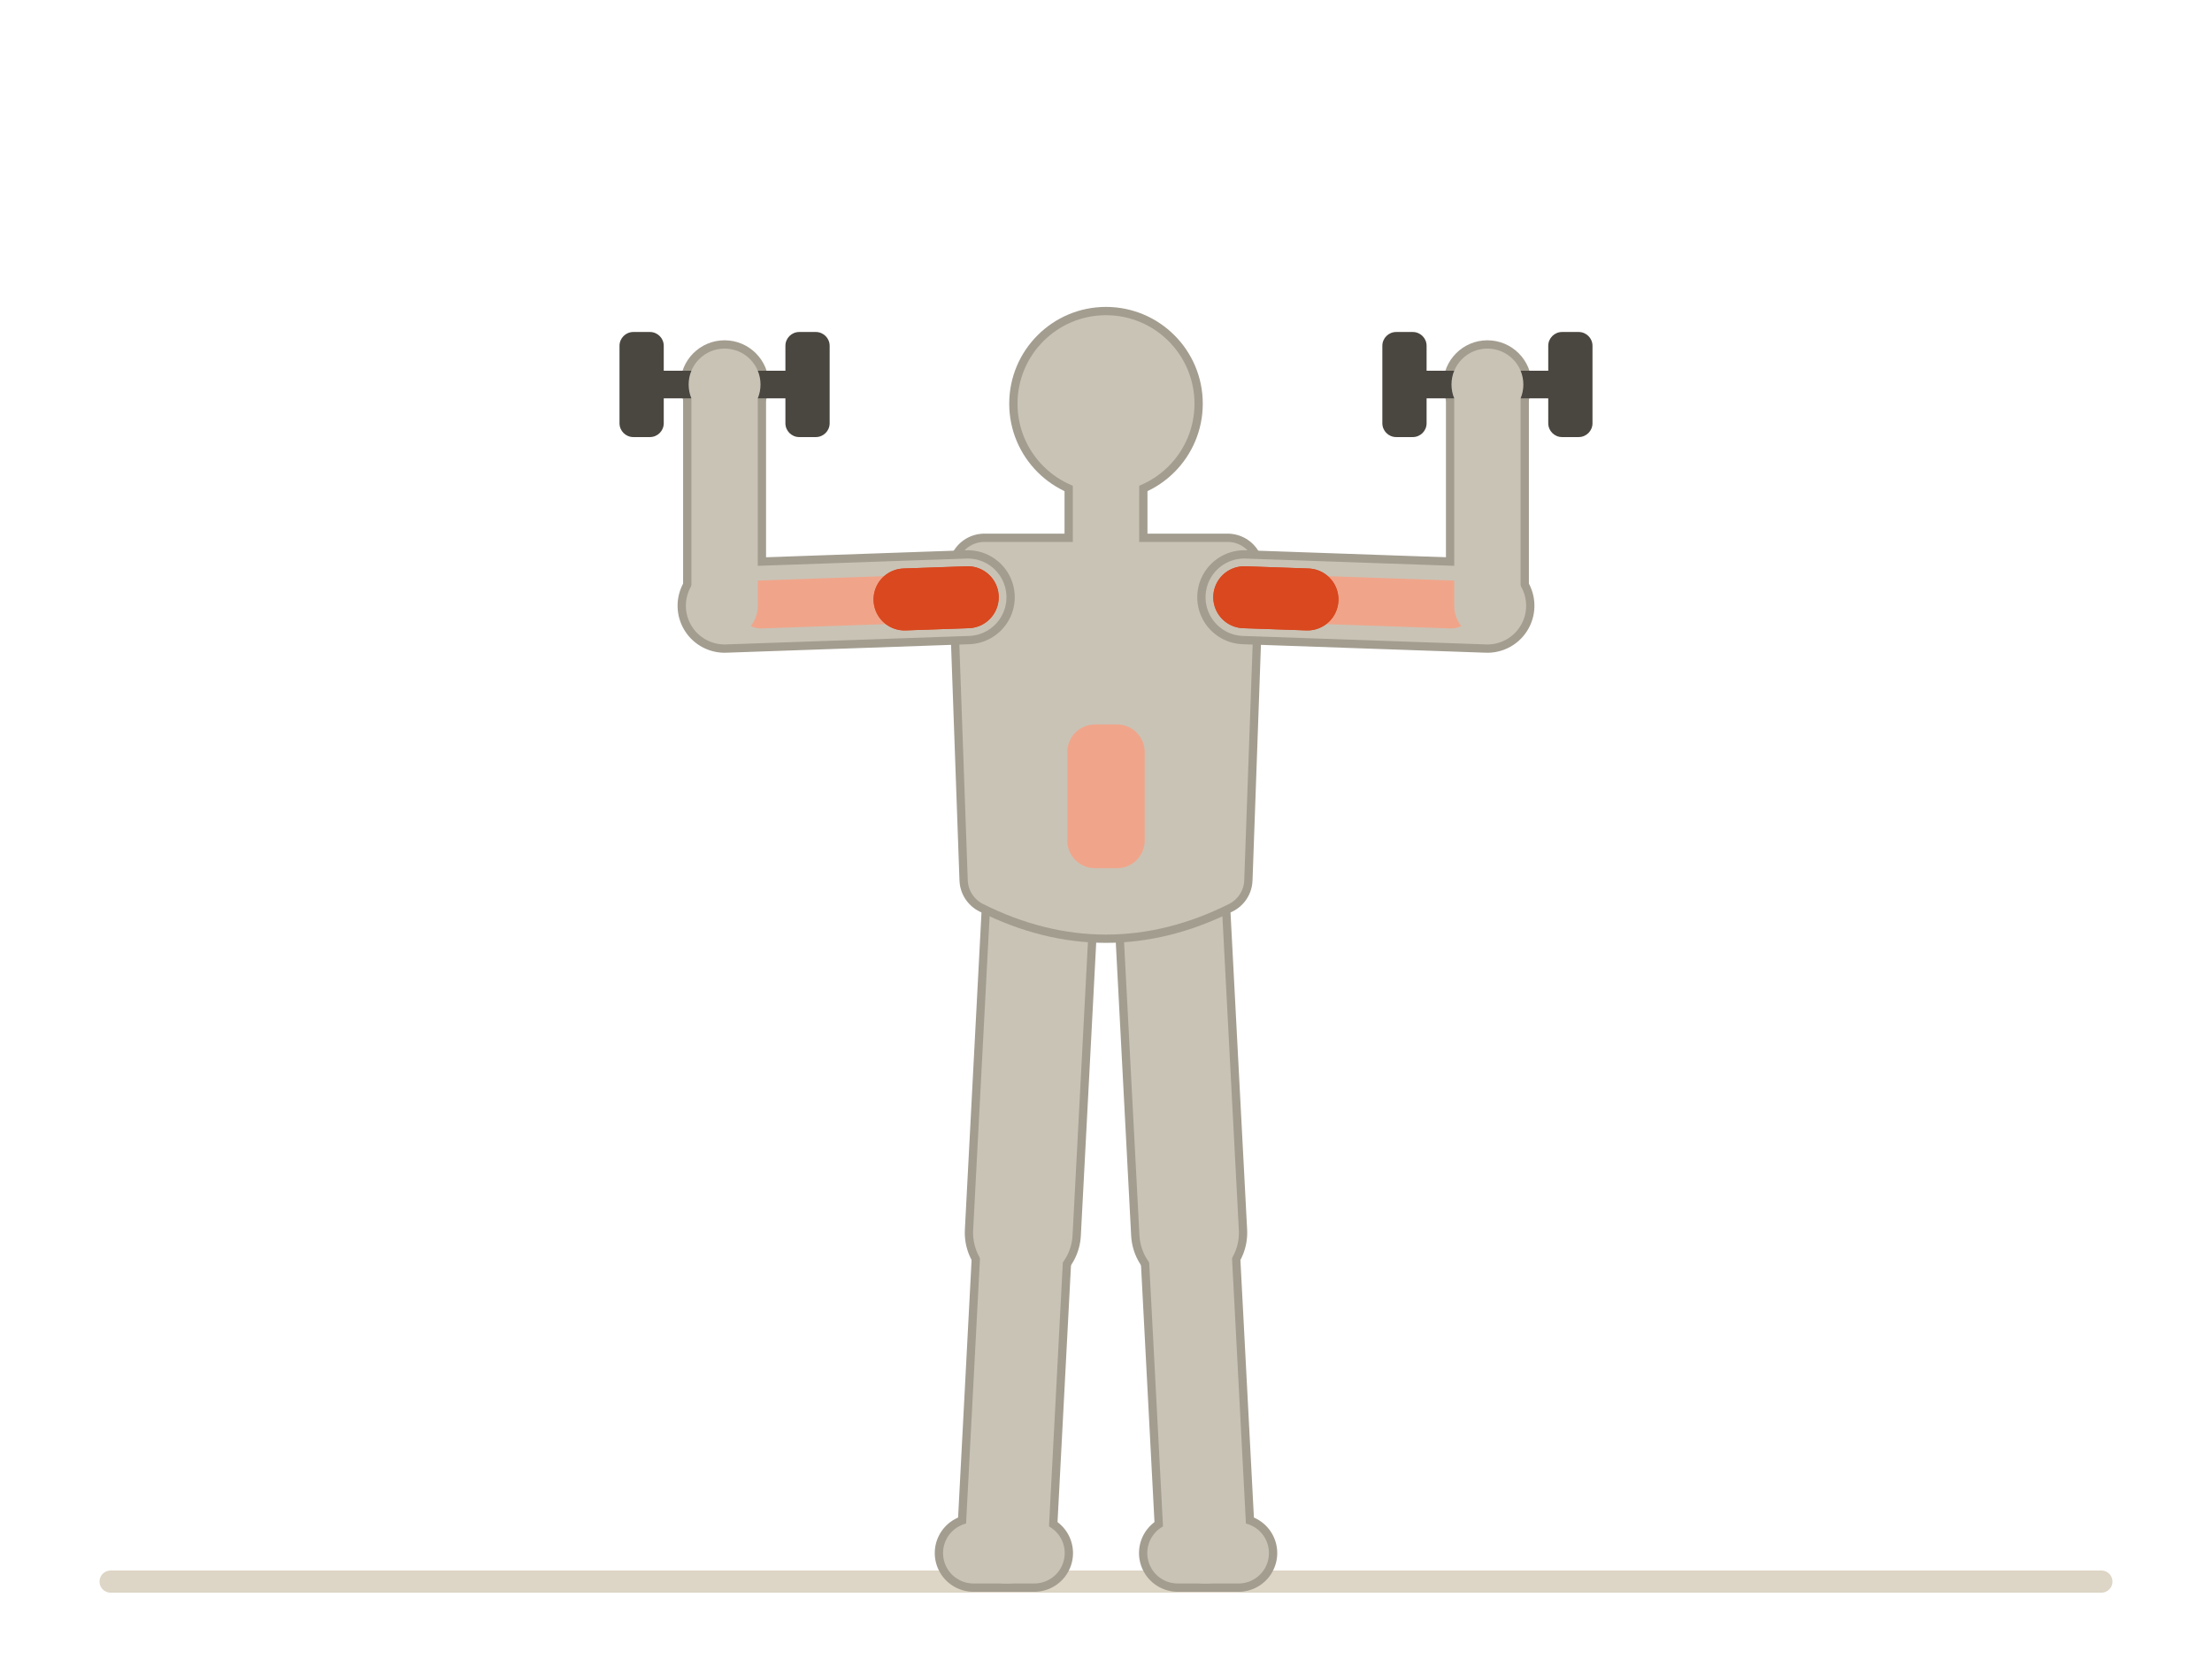
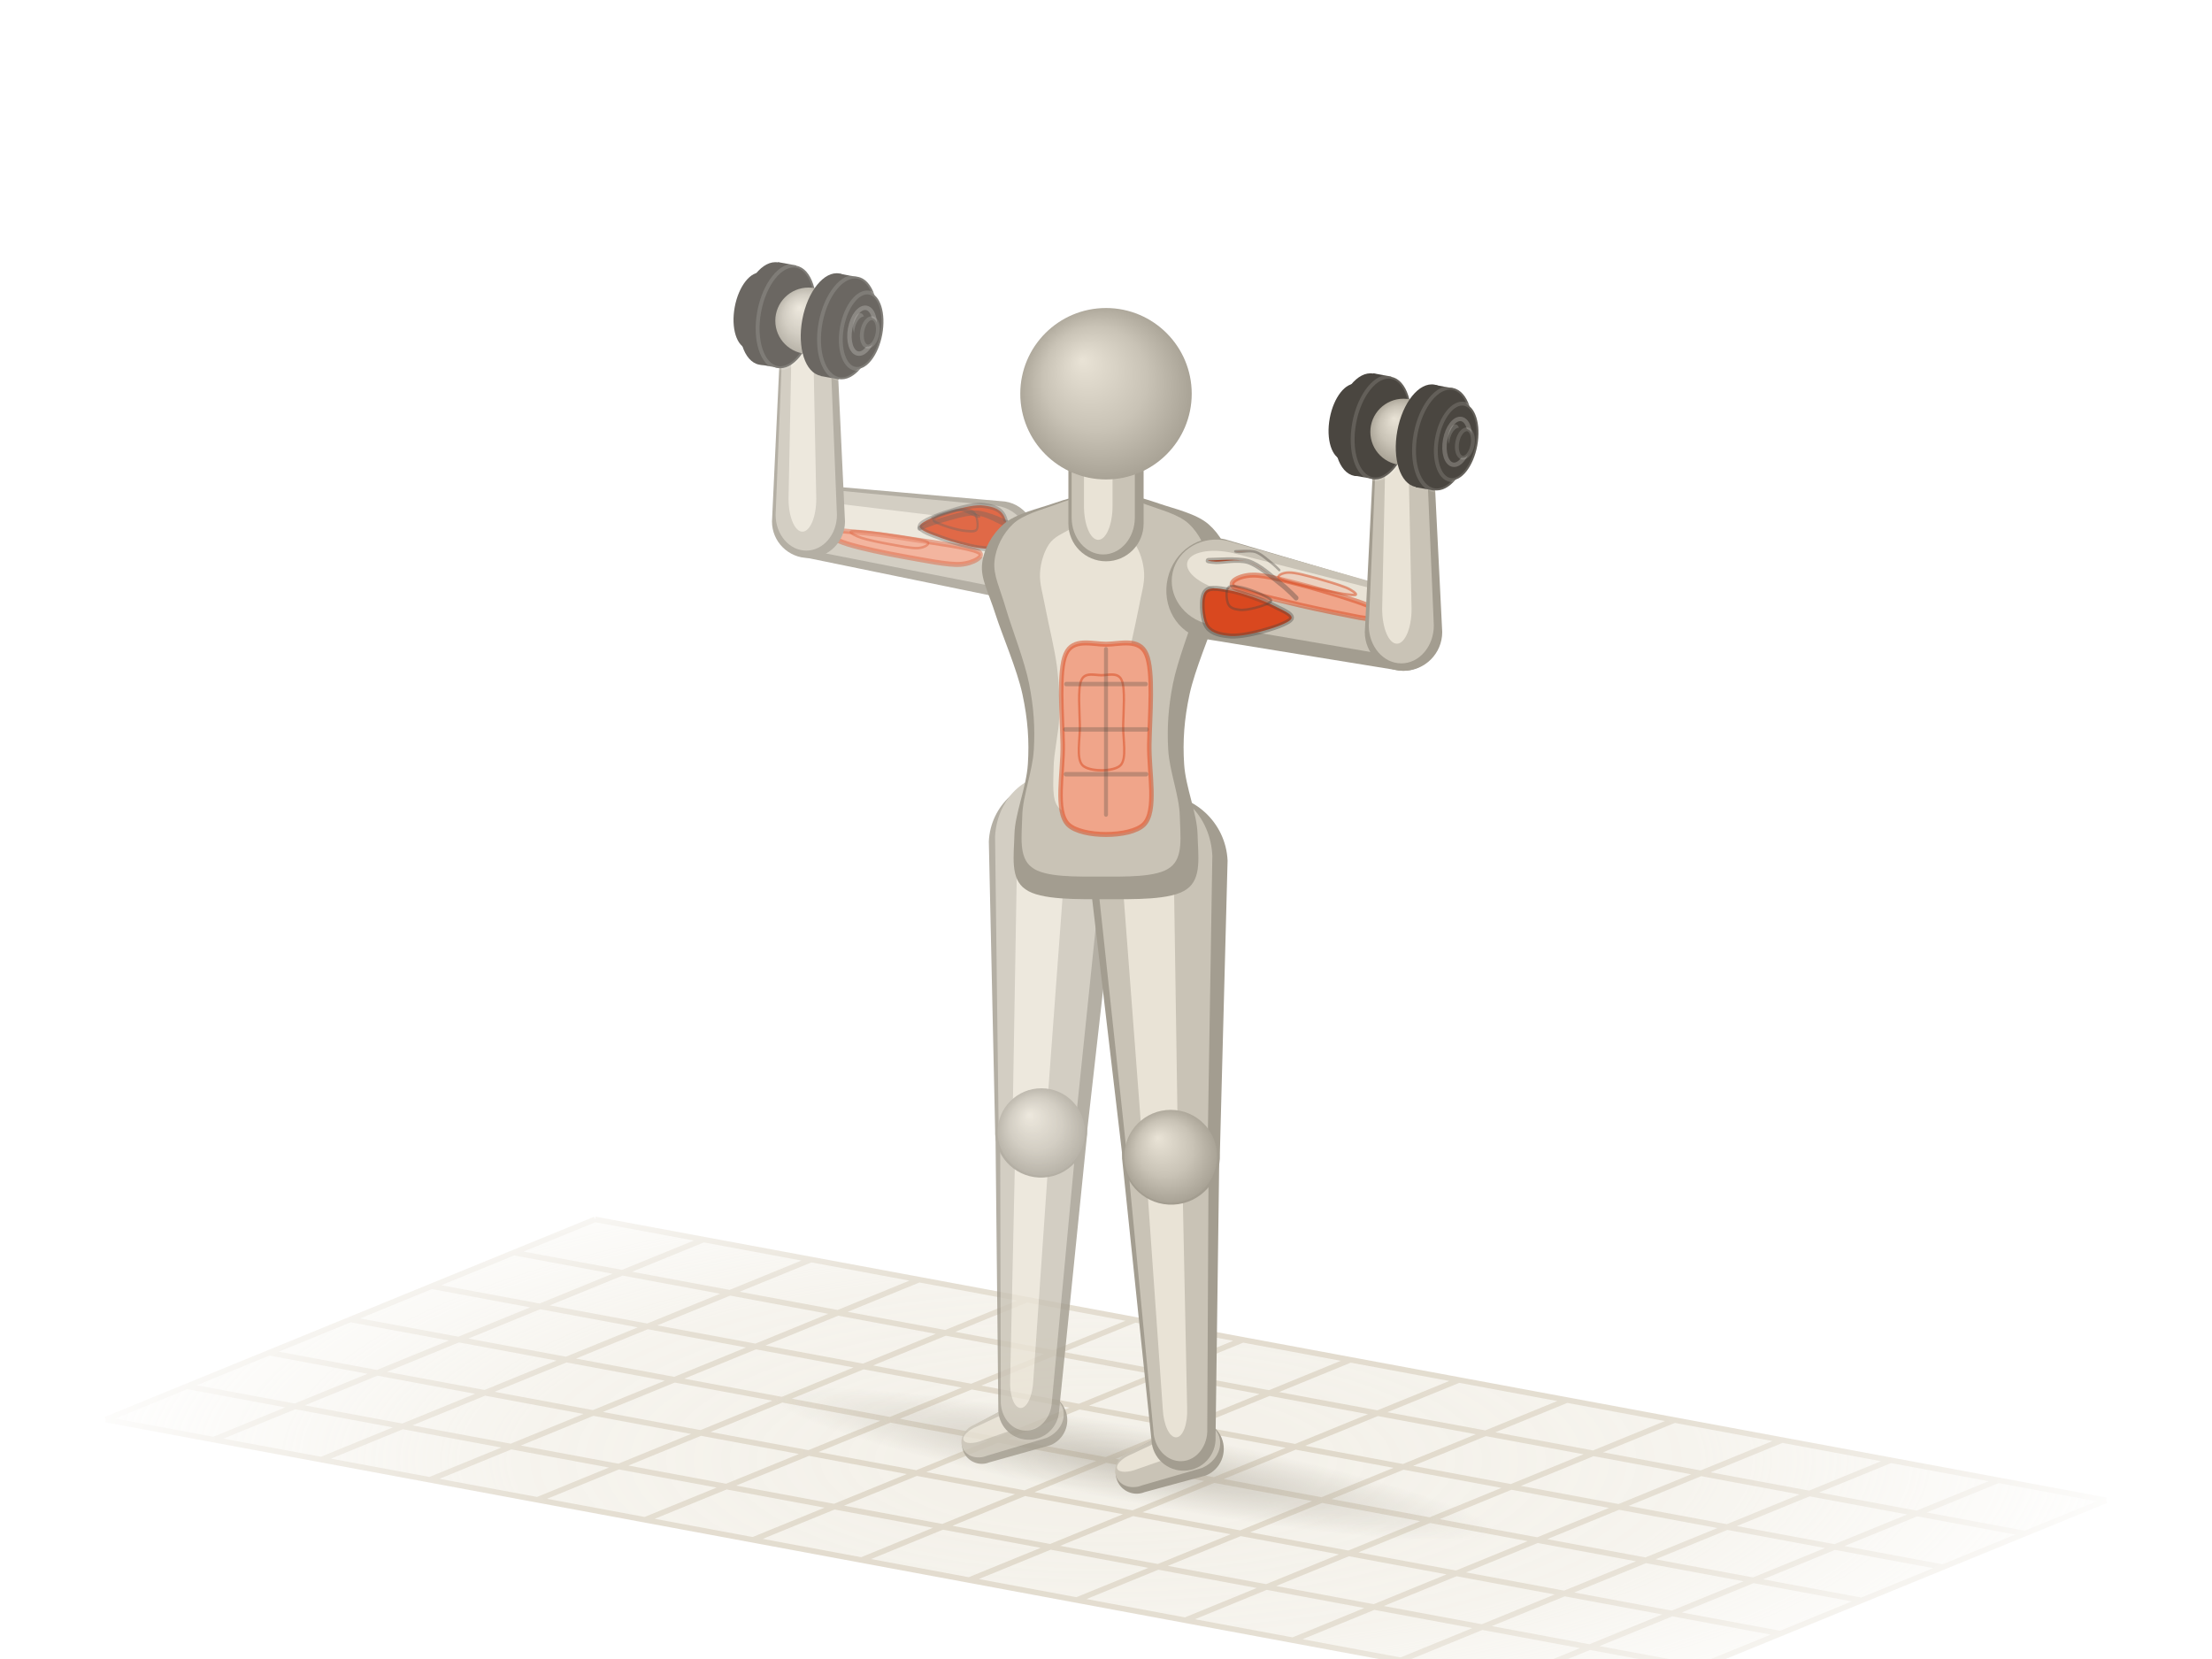
<svg xmlns="http://www.w3.org/2000/svg" viewBox="0 0 400 300">
-   <line x1="20" y1="286" x2="380" y2="286" stroke="#ddd5c5" stroke-width="4" stroke-linecap="round" />
-   <g transform="translate(200 165)">
-     <g>
-       <g transform="translate(-12 0)">
-         <g transform="rotate(3)">
-           <line x1="0" y1="0" x2="0" y2="58" stroke="#a39d90" stroke-width="21" stroke-linecap="round" />
-           <g transform="translate(0 58)">
-             <g>
-               <line x1="0" y1="0" x2="0" y2="56" stroke="#a39d90" stroke-width="18" stroke-linecap="round" />
-               <g transform="translate(0 56)">
-                 <g transform="rotate(-3)">
-                   <line x1="5" y1="2" x2="-6" y2="2" stroke="#a39d90" stroke-width="14" stroke-linecap="round" />
-                 </g>
-               </g>
-             </g>
-           </g>
-         </g>
-       </g>
+   <defs>
+     <radialGradient id="ak-sph" cx=".5" cy=".5" r=".55" fx=".36" fy=".3">
+       <stop offset="0" stop-color="#e9e3d6" />
+       <stop offset=".55" stop-color="#c9c3b6" />
+       <stop offset="1" stop-color="#a39d90" />
+     </radialGradient>
+     <path id="aks0" d="M-8.1 0C-8.1 5.4 -8.3 13.2 -6.3 16.2C-4.4 19.3 -0.2 18.5 3.6 18.4C7.4 18.3 12.1 16 16.3 15.7C20.5 15.4 24.4 15.7 29 16.8C33.5 17.9 39.5 20.8 43.4 22.2C47.4 23.6 49.8 25.2 52.5 24.9C55.2 24.6 57.9 22.9 59.7 20.6C61.6 18.2 62.5 13.7 63.4 10.8C64.3 7.9 64.9 5.6 65.2 3.2C65.5 0.9 65.5 -0.9 65.2 -3.2C64.9 -5.6 64.3 -7.9 63.4 -10.8C62.5 -13.7 61.6 -18.2 59.7 -20.6C57.9 -22.9 55.2 -24.6 52.5 -24.9C49.8 -25.2 47.4 -23.6 43.4 -22.2C39.5 -20.8 33.5 -17.9 29 -16.8C24.4 -15.7 20.5 -15.4 16.3 -15.7C12.1 -16 7.4 -18.3 3.6 -18.4C-0.2 -18.5 -4.4 -19.3 -6.3 -16.2C-8.3 -13.2 -8.1 -5.4 -8.1 0Z" />
+     <path id="aks2" d="M0 8.6L41.4 6.6A6.6 6.6 0 0 0 41.4 -6.6L0 -8.6A8.6 8.6 0 0 0 0 8.6Z" />
+     <path id="aks6" d="M0 6.6L36.2 4.9A4.9 4.9 0 0 0 36.2 -4.9L0 -6.6A6.6 6.6 0 0 0 0 6.6Z" />
+     <path id="aks7" d="M0 11.8L52 8.3A8.3 8.3 0 0 0 52 -8.3L0 -11.8A11.8 11.8 0 0 0 0 11.8Z" />
+     <path id="aks8" d="M0 8.3L50.2 5.5A5.5 5.5 0 0 0 50.2 -5.5L0 -8.3A8.3 8.3 0 0 0 0 8.3Z" />
+     <path id="aks9" d="M0 4.9L11.4 3.6A3.6 3.6 0 0 0 11.4 -3.6L0 -4.9A4.9 4.9 0 0 0 0 4.9Z" />
+     <path id="aks10" d="M0 9.2L38 7A7 7 0 0 0 38 -7L0 -9.2A9.2 9.2 0 0 0 0 9.2Z" />
+     <path id="aks14" d="M0 7L36.2 5.2A5.2 5.2 0 0 0 36.2 -5.2L0 -7A7 7 0 0 0 0 7Z" />
+     <path id="aks15" d="M0 12.6L52.9 8.8A8.8 8.8 0 0 0 52.9 -8.8L0 -12.6A12.6 12.6 0 0 0 0 12.6Z" />
+     <path id="aks16" d="M0 8.8L51.1 5.8A5.8 5.8 0 0 0 51.1 -5.8L0 -8.8A8.8 8.8 0 0 0 0 8.8Z" />
+     <path id="aks17" d="M0 5.2L11.4 3.8A3.8 3.8 0 0 0 11.4 -3.8L0 -5.2A5.2 5.2 0 0 0 0 5.2Z" />
+     <path id="aks18" d="M0 6.8L10.9 6.8A6.8 6.8 0 0 0 10.9 -6.8L0 -6.8A6.8 6.8 0 0 0 0 6.8Z" />
+     <g id="akdb19">
+       <ellipse cx="-11.1" cy="-2.1" rx="2.6" ry="1.4" transform="rotate(-79.5 -11.1 -2.1)" fill="#4a4640" />
+       <path d="M-10.6 -4.7L-9.2 -4.4L-10.2 0.8L-11.6 0.5Z" fill="#4a4640" />
+       <ellipse cx="-9.7" cy="-1.8" rx="2.6" ry="1.4" transform="rotate(-79.5 -9.7 -1.8)" fill="#4a4640" stroke="#fffdf8" stroke-opacity=".14" stroke-width=".7" />
+       <ellipse cx="-9.7" cy="-1.8" rx="7" ry="3.7" transform="rotate(-79.5 -9.7 -1.8)" fill="#4a4640" />
+       <path d="M-8.4 -8.7L-5.9 -8.2L-8.5 5.5L-11 5.1Z" fill="#4a4640" />
+       <ellipse cx="-7.2" cy="-1.3" rx="7" ry="3.7" transform="rotate(-79.5 -7.2 -1.3)" fill="#4a4640" stroke="#fffdf8" stroke-opacity=".14" stroke-width=".7" />
+       <ellipse cx="-7.2" cy="-1.3" rx="4.2" ry="2.2" transform="rotate(-79.5 -7.2 -1.3)" fill="none" stroke="#fffdf8" stroke-opacity=".22" stroke-width=".8" />
+       <ellipse cx="-7.8" cy="-2.6" rx="2" ry="1" transform="rotate(-79.5 -7.8 -2.6)" fill="#fffdf8" fill-opacity=".16" />
+       <ellipse cx="-7.2" cy="-1.3" rx="9.4" ry="5.1" transform="rotate(-79.5 -7.2 -1.3)" fill="#4a4640" />
+       <path d="M-5.5 -10.6L-2.2 -10L-5.6 8.5L-8.9 7.9Z" fill="#4a4640" />
+       <ellipse cx="-3.9" cy="-0.7" rx="9.4" ry="5.1" transform="rotate(-79.5 -3.9 -0.7)" fill="#4a4640" stroke="#fffdf8" stroke-opacity=".14" stroke-width=".7" />
+       <path d="M-5.1 1.3L4.3 3A2.2 2.2 0 0 0 5.1 -1.3L-4.3 -3A2.2 2.2 0 0 0 -5.1 1.3Z" fill="#4a4640" />
+       <path d="M-5.2 -0.8L4.2 0.9A0.8 0.8 0 0 0 4.5 -0.6L-4.9 -2.3A0.8 0.8 0 0 0 -5.2 -0.8Z" fill="#fffdf8" fill-opacity=".22" />
+     </g>
+     <g id="akdb20">
+       <ellipse cx="3.9" cy="0.7" rx="9.4" ry="5.1" transform="rotate(-79.5 3.9 0.7)" fill="#4a4640" />
+       <path d="M5.6 -8.5L8.9 -7.9L5.5 10.6L2.2 10Z" fill="#4a4640" />
+       <ellipse cx="7.2" cy="1.3" rx="9.4" ry="5.1" transform="rotate(-79.5 7.2 1.3)" fill="#4a4640" stroke="#fffdf8" stroke-opacity=".14" stroke-width=".7" />
+       <ellipse cx="7.2" cy="1.3" rx="7" ry="3.7" transform="rotate(-79.5 7.2 1.3)" fill="#4a4640" />
+       <path d="M8.5 -5.5L11 -5.1L8.4 8.7L5.9 8.2Z" fill="#4a4640" />
+       <ellipse cx="9.7" cy="1.8" rx="7" ry="3.7" transform="rotate(-79.5 9.7 1.8)" fill="#4a4640" stroke="#fffdf8" stroke-opacity=".14" stroke-width=".7" />
+       <ellipse cx="9.7" cy="1.8" rx="4.2" ry="2.2" transform="rotate(-79.5 9.7 1.8)" fill="none" stroke="#fffdf8" stroke-opacity=".22" stroke-width=".8" />
+       <ellipse cx="9.1" cy="0.6" rx="2" ry="1" transform="rotate(-79.5 9.1 0.6)" fill="#fffdf8" fill-opacity=".16" />
+       <ellipse cx="9.7" cy="1.8" rx="2.6" ry="1.4" transform="rotate(-79.5 9.7 1.8)" fill="#4a4640" />
+       <path d="M10.2 -0.8L11.6 -0.5L10.6 4.7L9.2 4.4Z" fill="#4a4640" />
+       <ellipse cx="11.1" cy="2.1" rx="2.6" ry="1.4" transform="rotate(-79.5 11.1 2.1)" fill="#4a4640" stroke="#fffdf8" stroke-opacity=".14" stroke-width=".7" />
+     </g>
+     <radialGradient id="ak-fade" gradientUnits="userSpaceOnUse" cx="200" cy="264" r="190" gradientTransform="translate(200 264) scale(1 .32) translate(-200 -264)">
+       <stop offset="0" stop-color="#fff" />
+       <stop offset=".55" stop-color="#fff" stop-opacity=".75" />
+       <stop offset="1" stop-color="#fff" stop-opacity="0" />
+     </radialGradient>
+     <mask id="ak-gm" maskUnits="userSpaceOnUse" x="0" y="0" width="400" height="300">
+       <rect width="400" height="300" fill="url(#ak-fade)" />
+     </mask>
+     <radialGradient id="ak-shd">
+       <stop offset="0" stop-color="#a39d90" stop-opacity=".5" />
+       <stop offset=".55" stop-color="#a39d90" stop-opacity=".22" />
+       <stop offset="1" stop-color="#a39d90" stop-opacity="0" />
+     </radialGradient>
+   </defs>
+   <g mask="url(#ak-gm)">
+     <path d="M107.6 220.5L380.9 271.3L292.4 307.5L19.1 256.7Z" fill="#efeadf" fill-opacity=".7" />
+     <path d="M107.6 220.5L19.1 256.7M127.1 224.2L38.7 260.3M146.6 227.8L58.2 263.9M166.2 231.4L77.7 267.6M185.7 235L97.2 271.2M205.2 238.7L116.7 274.8M224.7 242.3L136.3 278.4M244.2 245.9L155.8 282.1M263.7 249.6L175.3 285.7M283.3 253.2L194.8 289.3M302.8 256.8L214.3 293M322.3 260.4L233.8 296.6M341.8 264.1L253.4 300.2M361.3 267.7L272.9 303.8M380.9 271.3L292.4 307.5M107.6 220.5L380.9 271.3M92.9 226.5L366.1 277.3M78.1 232.6L351.4 283.4M63.4 238.6L336.6 289.4M48.6 244.6L321.9 295.4M33.9 250.7L307.1 301.5M19.1 256.7L292.4 307.5" fill="none" stroke="#ddd5c5" stroke-width="1" />
+   </g>
+   <g transform="rotate(10.5)">
+     <ellipse fill="url(#ak-shd)" cx="249.7" cy="223" rx="65.9" ry="6.9">
+       <animate attributeName="rx" values="65.9;65.9;65.6;63.8;58.9;51.6;44.8;40.7;39.4;40.7;44.8;51.6;58.9;63.8;65.6;65.9;65.9" dur="2.8s" repeatCount="indefinite" />
+     </ellipse>
+   </g>
+   <g opacity=".82">
+     <g transform="translate(188.1 256.8) rotate(157.8)">
+       <use href="#aks9" fill="#a39d90" />
+       <use href="#aks9" fill="#c9c3b6" transform="matrix(0.98 0 0 0.84 0.2 0.7)" />
+       <use href="#aks9" fill="#e9e3d6" transform="matrix(0.9 0 0 0.38 0.7 1.9)" />
+     </g>
+     <g transform="translate(188.3 204.7) rotate(92.6)">
+       <use href="#aks8" fill="#a39d90" />
+       <use href="#aks8" fill="#c9c3b6" transform="matrix(0.98 0 0 0.84 -0.5 0.5)" />
+       <use href="#aks8" fill="#e9e3d6" transform="matrix(0.9 0 0 0.38 -0.1 1.5)" />
+     </g>
+     <g transform="translate(190.6 152.7) rotate(92.6)">
+       <use href="#aks7" fill="#a39d90" />
+       <use href="#aks7" fill="#c9c3b6" transform="matrix(0.98 0 0 0.84 -0.9 0.8)" />
+       <use href="#aks7" fill="#e9e3d6" transform="matrix(0.9 0 0 0.38 -1.3 2.2)" />
+     </g>
+     <g transform="translate(188.3 204.7)">
+       <circle r="7.9" fill="url(#ak-sph)" />
+     </g>
+     <g transform="translate(180.5 99.2) rotate(-171.7) scale(0.84 1)">
+       <animateTransform attributeName="transform" type="translate" values="180.5 99.2;180.5 99.2;180.5 99.2;180.5 99.2;180.5 99.2;180.5 99.2;180.5 99.2;180.5 99.2;180.5 99.2;180.5 99.2;180.5 99.2;180.5 99.2;180.5 99.2;180.5 99.2;180.5 99.2;180.5 99.2;180.5 99.2" dur="2.8s" repeatCount="indefinite" />
+       <animateTransform attributeName="transform" type="rotate" values="-171.7;-169.3;-161.4;-148.6;-133.3;-119.4;-109.2;-103.4;-101.7;-103.4;-109.2;-119.4;-133.3;-148.6;-161.4;-169.3;-171.7" additive="sum" dur="2.8s" repeatCount="indefinite" />
+       <animateTransform attributeName="transform" type="scale" values="0.84 1;0.84 1;0.87 1;0.91 1;0.97 1;1 1;1 1;0.99 1;0.99 1;0.99 1;1 1;1 1;0.97 1;0.91 1;0.87 1;0.84 1;0.84 1" additive="sum" dur="2.8s" repeatCount="indefinite" />
+       <use href="#aks2" fill="#a39d90" />
+       <use href="#aks2" fill="#c9c3b6" transform="matrix(0.98 0 0 0.84 1.6 0.4)" />
+       <use href="#aks2" fill="#e9e3d6" transform="matrix(0.9 0 0 0.38 5.2 1.2)" />
+       <path id="akm3" d="M4.1 -1.1C2.3 -1.6 4.8 -3.3 7.5 -3.8C10.1 -4.3 15.7 -4 19.9 -3.9C24 -3.8 29.4 -3.5 32.3 -3.1C35.2 -2.7 37.4 -1.9 37.3 -1.5C37.1 -1.1 34.6 -0.9 31.5 -0.8C28.4 -0.6 23.2 -0.5 18.6 -0.6C14.1 -0.6 6 -0.5 4.1 -1.1Z" fill="#f0a58a" stroke="#d9481f" stroke-opacity=".5" stroke-width=".9" stroke-linejoin="round" />
+       <use href="#akm3" fill="#fffdf8" fill-opacity=".3" stroke="none" transform="matrix(0.5 0 0 0.5 13.3 -0.1)" />
+       <path id="akm4" d="M-1.7 0.7C-2.3 1.8 -1.1 5.2 0 6.2C1.1 7.3 3 7.4 5 7.3C6.9 7.1 9.5 6.2 11.6 5.3C13.7 4.5 17.3 2.8 17.4 2C17.5 1.2 14.6 0.8 12.4 0.4C10.2 0 6.5 -0.4 4.1 -0.4C1.8 -0.3 -1 -0.4 -1.7 0.7Z" fill="#d9481f" stroke="#4a4640" stroke-opacity=".38" stroke-width=".9" stroke-linejoin="round" />
+       <use href="#akm4" fill="#fffdf8" fill-opacity=".3" stroke="none" transform="matrix(0.5 0 0 0.5 6 2.5)" />
+       <path id="akm5" d="M-2.1 4.6C-3.2 4.4 -2.1 4.4 -0.8 4.6C0.5 4.8 3.5 6 5.8 5.8C8.1 5.6 11.3 4.2 13.2 3.5C15.2 2.8 17.4 1.6 17.4 1.6C17.4 1.6 15.2 2.8 13.2 3.5C11.3 4.2 8.3 5.6 5.8 5.8C3.2 6 -1 4.8 -2.1 4.6Z" fill="#d9481f" stroke="#4a4640" stroke-opacity=".38" stroke-width=".9" stroke-linejoin="round" />
+       <use href="#akm5" fill="#fffdf8" fill-opacity=".3" stroke="none" transform="matrix(0.5 0 0 0.5 6.3 3)" />
+     </g>
+     <g transform="translate(146.2 94.3)">
+       <animateTransform attributeName="transform" type="translate" values="146.2 94.3;146.1 92.7;146.4 87.8;148.2 79.6;153 70.2;160.2 63.3;166.9 60.2;170.9 59.2;172.2 59.1;170.9 59.2;166.9 60.2;160.2 63.3;153 70.2;148.2 79.6;146.4 87.8;146.1 92.7;146.2 94.3" dur="2.8s" repeatCount="indefinite" />
+       <circle r="6.4" fill="url(#ak-sph)" />
+     </g>
+     <g transform="translate(146.2 94.3) rotate(-90)">
+       <animateTransform attributeName="transform" type="translate" values="146.2 94.3;146.1 92.7;146.4 87.8;148.2 79.6;153 70.2;160.2 63.3;166.9 60.2;170.9 59.2;172.2 59.1;170.9 59.2;166.9 60.2;160.2 63.3;153 70.2;148.2 79.6;146.4 87.8;146.1 92.7;146.2 94.3" dur="2.8s" repeatCount="indefinite" />
+       <animateTransform attributeName="transform" type="rotate" values="-90;-90;-90;-90;-90;-90;-90;-90;-90;-90;-90;-90;-90;-90;-90;-90;-90" additive="sum" dur="2.8s" repeatCount="indefinite" />
+       <use href="#aks6" fill="#a39d90" />
+       <use href="#aks6" fill="#c9c3b6" transform="matrix(0.98 0 0 0.84 1.2 -0.4)" />
+       <use href="#aks6" fill="#e9e3d6" transform="matrix(0.9 0 0 0.38 4.1 -1.1)" />
+     </g>
+     <g transform="translate(146.2 58)">
+       <animateTransform attributeName="transform" type="translate" values="146.2 58;146.1 56.5;146.4 51.6;148.2 43.3;153 34;160.2 27.1;166.9 23.9;170.9 23;172.2 22.8;170.9 23;166.9 23.9;160.2 27.1;153 34;148.2 43.3;146.4 51.6;146.1 56.5;146.2 58" dur="2.8s" repeatCount="indefinite" />
+       <use href="#akdb19" />
+       <circle r="6" fill="url(#ak-sph)" />
+       <use href="#akdb20" />
    </g>
  </g>
-   <g transform="translate(200 165)">
-     <g>
-       <g transform="translate(-12 0)">
-         <g transform="rotate(3)">
-           <line x1="0" y1="0" x2="0" y2="58" stroke="#c9c3b6" stroke-width="18" stroke-linecap="round" />
-           <g transform="translate(0 58)">
-             <g>
-               <line x1="0" y1="0" x2="0" y2="56" stroke="#c9c3b6" stroke-width="15" stroke-linecap="round" />
-               <g transform="translate(0 56)">
-                 <g transform="rotate(-3)">
-                   <line x1="5" y1="2" x2="-6" y2="2" stroke="#c9c3b6" stroke-width="11" stroke-linecap="round" />
-                 </g>
-               </g>
-             </g>
-           </g>
-         </g>
-       </g>
-     </g>
+   <g transform="translate(216.1 262) rotate(157.8)">
+     <use href="#aks17" fill="#a39d90" />
+     <use href="#aks17" fill="#c9c3b6" transform="matrix(0.98 0 0 0.84 0.2 0.7)" />
+     <use href="#aks17" fill="#e9e3d6" transform="matrix(0.9 0 0 0.38 0.7 2)" />
  </g>
-   <g transform="translate(200 165)">
-     <g>
-       <g transform="translate(12 0)">
-         <g transform="rotate(-3)">
-           <line x1="0" y1="0" x2="0" y2="58" stroke="#a39d90" stroke-width="21" stroke-linecap="round" />
-           <g transform="translate(0 58)">
-             <g>
-               <line x1="0" y1="0" x2="0" y2="56" stroke="#a39d90" stroke-width="18" stroke-linecap="round" />
-               <g transform="translate(0 56)">
-                 <g transform="rotate(3)">
-                   <line x1="-5" y1="2" x2="6" y2="2" stroke="#a39d90" stroke-width="14" stroke-linecap="round" />
-                 </g>
-               </g>
-             </g>
-           </g>
-         </g>
-       </g>
-     </g>
+   <g transform="translate(211.7 209.1) rotate(87.4)">
+     <use href="#aks16" fill="#a39d90" />
+     <use href="#aks16" fill="#c9c3b6" transform="matrix(0.98 0 0 0.84 -0.6 0.5)" />
+     <use href="#aks16" fill="#e9e3d6" transform="matrix(0.9 0 0 0.38 -0.4 1.3)" />
  </g>
-   <g transform="translate(200 165)">
-     <g>
-       <g transform="translate(12 0)">
-         <g transform="rotate(-3)">
-           <line x1="0" y1="0" x2="0" y2="58" stroke="#c9c3b6" stroke-width="18" stroke-linecap="round" />
-           <g transform="translate(0 58)">
-             <g>
-               <line x1="0" y1="0" x2="0" y2="56" stroke="#c9c3b6" stroke-width="15" stroke-linecap="round" />
-               <g transform="translate(0 56)">
-                 <g transform="rotate(3)">
-                   <line x1="-5" y1="2" x2="6" y2="2" stroke="#c9c3b6" stroke-width="11" stroke-linecap="round" />
-                 </g>
-               </g>
-             </g>
-           </g>
-         </g>
-       </g>
-     </g>
+   <g transform="translate(209.4 156.2) rotate(87.4)">
+     <use href="#aks15" fill="#a39d90" />
+     <use href="#aks15" fill="#c9c3b6" transform="matrix(0.98 0 0 0.84 -1 0.7)" />
+     <use href="#aks15" fill="#e9e3d6" transform="matrix(0.9 0 0 0.38 -1.6 1.9)" />
  </g>
-   <g transform="translate(200 165)">
-     <g>
-       <g>
-         <g>
-           <path d="M-22 -62 L22 -62 L20 -6 Q0 4 -20 -6 Z" fill="#a39d90" stroke="#a39d90" stroke-width="13" stroke-linejoin="round" />
-           <g transform="translate(0 -66)">
-             <g>
-               <line x1="0" y1="0" x2="0" y2="-12" stroke="#a39d90" stroke-width="15" stroke-linecap="round" />
-               <circle cx="0" cy="-26" r="17.5" fill="#a39d90" />
-             </g>
-           </g>
-         </g>
-       </g>
-     </g>
+   <g transform="translate(211.7 209.1)">
+     <circle r="8.4" fill="url(#ak-sph)" />
  </g>
-   <g transform="translate(200 165)">
-     <g>
-       <g>
-         <g>
-           <path d="M-22 -62 L22 -62 L20 -6 Q0 4 -20 -6 Z" fill="#c9c3b6" stroke="#c9c3b6" stroke-width="10" stroke-linejoin="round" />
-           <rect x="-7" y="-34" width="14" height="26" rx="5" fill="#f0a58a" />
-           <g transform="translate(0 -66)">
-             <g>
-               <line x1="0" y1="0" x2="0" y2="-12" stroke="#c9c3b6" stroke-width="12" stroke-linecap="round" />
-               <circle cx="0" cy="-26" r="16" fill="#c9c3b6" />
-             </g>
-           </g>
-         </g>
-       </g>
-     </g>
+   <g transform="translate(200 154.5) rotate(-90) scale(1 0.9)">
+     <use href="#aks0" fill="#a39d90" />
+     <use href="#aks0" fill="#c9c3b6" transform="matrix(0.94 0 0 0.86 3.6 -1)" />
+     <use href="#aks0" fill="#e9e3d6" transform="matrix(0.72 0 0 0.42 13.1 -2.8)" />
+     <path id="akm1" d="M5.4 -7.6C3 -4.9 3 4.9 5.4 7.6C7.8 10.3 14.8 8.6 19.9 8.7C25 8.8 33.2 9.6 36.2 8.1C39.2 6.7 38 2.7 38 0C38 -2.7 39.2 -6.7 36.2 -8.1C33.2 -9.6 25 -8.8 19.9 -8.7C14.8 -8.6 7.8 -10.3 5.4 -7.6Z" fill="#f0a58a" stroke="#d9481f" stroke-opacity=".5" stroke-width=".9" stroke-linejoin="round" />
+     <use href="#akm1" fill="#fffdf8" fill-opacity=".3" stroke="none" transform="matrix(0.5 0 0 0.5 13.4 -0.9)" />
+     <path d="M14.5 -8.1C14.5 -5.4 14.5 5.4 14.5 8.1" fill="none" stroke="#4a4640" stroke-opacity=".3" stroke-width=".8" stroke-linecap="round" />
+     <path d="M22.6 -8.2C22.6 -5.5 22.6 5.5 22.6 8.2" fill="none" stroke="#4a4640" stroke-opacity=".3" stroke-width=".8" stroke-linecap="round" />
+     <path d="M30.8 -8C30.8 -5.3 30.8 5.3 30.8 8" fill="none" stroke="#4a4640" stroke-opacity=".3" stroke-width=".8" stroke-linecap="round" />
+     <path d="M7.2 0C12.2 0 32.1 0 37.1 0" fill="none" stroke="#4a4640" stroke-opacity=".3" stroke-width=".8" stroke-linecap="round" />
  </g>
-   <g transform="translate(200 165)">
-     <g>
-       <g>
-         <g>
-           <g transform="translate(-25 -57)">
-             <g transform="rotate(88)">
-               <animateTransform attributeName="transform" type="rotate" values="88;166;88" dur="2.8s" repeatCount="indefinite" calcMode="spline" keyTimes="0;0.5;1" keySplines="0.45 0 0.55 1;0.45 0 0.55 1" />
-               <line x1="0" y1="0" x2="0" y2="44" stroke="#a39d90" stroke-width="17" stroke-linecap="round" />
-               <g transform="translate(0 44)">
-                 <g transform="rotate(92)">
-                   <animateTransform attributeName="transform" type="rotate" values="92;14;92" dur="2.8s" repeatCount="indefinite" calcMode="spline" keyTimes="0;0.5;1" keySplines="0.45 0 0.55 1;0.45 0 0.55 1" />
-                   <line x1="0" y1="0" x2="0" y2="40" stroke="#a39d90" stroke-width="15" stroke-linecap="round" />
-                   <g transform="translate(0 40)">
-                     <g>
-                       <circle cx="0" cy="0" r="8" fill="#a39d90" />
-                     </g>
-                   </g>
-                 </g>
-               </g>
-             </g>
-           </g>
-         </g>
-       </g>
-     </g>
+   <g transform="translate(200 94.7) rotate(-90)">
+     <use href="#aks18" fill="#a39d90" />
+     <use href="#aks18" fill="#c9c3b6" transform="matrix(0.98 0 0 0.84 1.1 -0.5)" />
+     <use href="#aks18" fill="#e9e3d6" transform="matrix(0.9 0 0 0.38 3.2 -1.4)" />
  </g>
-   <g transform="translate(200 165)">
-     <g>
-       <g>
-         <g>
-           <g transform="translate(-25 -57)">
-             <g transform="rotate(88)">
-               <animateTransform attributeName="transform" type="rotate" values="88;166;88" dur="2.8s" repeatCount="indefinite" calcMode="spline" keyTimes="0;0.5;1" keySplines="0.45 0 0.55 1;0.45 0 0.55 1" />
-               <line x1="0" y1="0" x2="0" y2="44" stroke="#c9c3b6" stroke-width="14" stroke-linecap="round" />
-               <line x1="0" y1="14.08" x2="0" y2="37.4" stroke="#f0a58a" stroke-width="8.68" stroke-linecap="round" />
-               <line x1="0" y1="0" x2="0" y2="11.44" stroke="#d9481f" stroke-width="11.2" stroke-linecap="round" />
-               <line x1="0" y1="0" x2="0" y2="11.44" stroke="#d9481f" stroke-width="11.2" stroke-linecap="round" />
-               <g transform="translate(0 44)">
-                 <g transform="rotate(92)">
-                   <animateTransform attributeName="transform" type="rotate" values="92;14;92" dur="2.8s" repeatCount="indefinite" calcMode="spline" keyTimes="0;0.5;1" keySplines="0.45 0 0.55 1;0.45 0 0.55 1" />
-                   <line x1="0" y1="0" x2="0" y2="40" stroke="#c9c3b6" stroke-width="12" stroke-linecap="round" />
-                   <g transform="translate(0 40)">
-                     <g>
-                       <g transform="rotate(-180) scale(1)">
-                         <line x1="-12" y1="0" x2="12" y2="0" stroke="#4a4640" stroke-width="5" stroke-linecap="round" />
-                         <rect x="-19" y="-9.5" width="8" height="19" rx="2.5" fill="#4a4640" />
-                         <rect x="11" y="-9.5" width="8" height="19" rx="2.5" fill="#4a4640" />
-                       </g>
-                       <circle cx="0" cy="0" r="6.5" fill="#c9c3b6" />
-                     </g>
-                   </g>
-                 </g>
-               </g>
-             </g>
-           </g>
-         </g>
-       </g>
-     </g>
+   <g transform="translate(200 71.2)">
+     <circle r="15.5" fill="url(#ak-sph)" />
  </g>
-   <g transform="translate(200 165)">
-     <g>
-       <g>
-         <g>
-           <g transform="translate(25 -57)">
-             <g transform="rotate(-88)">
-               <animateTransform attributeName="transform" type="rotate" values="-88;-166;-88" dur="2.8s" repeatCount="indefinite" calcMode="spline" keyTimes="0;0.5;1" keySplines="0.45 0 0.55 1;0.45 0 0.55 1" />
-               <line x1="0" y1="0" x2="0" y2="44" stroke="#a39d90" stroke-width="17" stroke-linecap="round" />
-               <g transform="translate(0 44)">
-                 <g transform="rotate(-92)">
-                   <animateTransform attributeName="transform" type="rotate" values="-92;-14;-92" dur="2.8s" repeatCount="indefinite" calcMode="spline" keyTimes="0;0.5;1" keySplines="0.45 0 0.55 1;0.45 0 0.55 1" />
-                   <line x1="0" y1="0" x2="0" y2="40" stroke="#a39d90" stroke-width="15" stroke-linecap="round" />
-                   <g transform="translate(0 40)">
-                     <g>
-                       <circle cx="0" cy="0" r="8" fill="#a39d90" />
-                     </g>
-                   </g>
-                 </g>
-               </g>
-             </g>
-           </g>
-         </g>
-       </g>
-     </g>
+   <g transform="translate(219.5 106.5) rotate(12.8) scale(0.93 1)">
+     <animateTransform attributeName="transform" type="translate" values="219.5 106.5;219.5 106.5;219.5 106.5;219.5 106.5;219.5 106.5;219.5 106.5;219.5 106.5;219.5 106.5;219.5 106.5;219.5 106.5;219.5 106.5;219.5 106.5;219.5 106.5;219.5 106.5;219.5 106.5;219.5 106.5;219.5 106.5" dur="2.8s" repeatCount="indefinite" />
+     <animateTransform attributeName="transform" type="rotate" values="12.8;10.3;2.1;-13.4;-34.5;-54.5;-68.2;-75.3;-77.4;-75.3;-68.2;-54.5;-34.5;-13.4;2.1;10.3;12.8" additive="sum" dur="2.8s" repeatCount="indefinite" />
+     <animateTransform attributeName="transform" type="scale" values="0.93 1;0.92 1;0.9 1;0.87 1;0.88 1;0.92 1;0.96 1;0.99 1;1 1;0.99 1;0.96 1;0.92 1;0.88 1;0.87 1;0.9 1;0.92 1;0.93 1" additive="sum" dur="2.8s" repeatCount="indefinite" />
+     <use href="#aks10" fill="#a39d90" />
+     <use href="#aks10" fill="#c9c3b6" transform="matrix(0.98 0 0 0.84 0.5 -1.3)" />
+     <use href="#aks10" fill="#e9e3d6" transform="matrix(0.9 0 0 0.38 2.1 -3.6)" />
+     <path id="akm11" d="M3.8 -1.1C2.1 -1.7 4.4 -3.5 6.8 -4C9.3 -4.6 14.4 -4.3 18.2 -4.2C22.1 -4 27 -3.7 29.7 -3.3C32.3 -2.9 34.3 -2 34.2 -1.6C34.1 -1.2 31.7 -1 28.9 -0.8C26 -0.7 21.3 -0.6 17.1 -0.6C12.9 -0.7 5.5 -0.6 3.8 -1.1Z" fill="#f0a58a" stroke="#d9481f" stroke-opacity=".5" stroke-width=".9" stroke-linejoin="round" />
+     <use href="#akm11" fill="#fffdf8" fill-opacity=".3" stroke="none" transform="matrix(0.5 0 0 0.5 10.1 -3.9)" />
+     <path id="akm12" d="M-1.5 0.8C-2.2 2 -1 5.5 0 6.6C1 7.8 2.8 7.9 4.6 7.7C6.3 7.6 8.7 6.6 10.6 5.7C12.5 4.8 15.8 3 16 2.1C16.1 1.2 13.4 0.9 11.4 0.4C9.4 0 6 -0.4 3.8 -0.4C1.6 -0.3 -0.9 -0.4 -1.5 0.8Z" fill="#d9481f" stroke="#4a4640" stroke-opacity=".38" stroke-width=".9" stroke-linejoin="round" />
+     <use href="#akm12" fill="#fffdf8" fill-opacity=".3" stroke="none" transform="matrix(0.5 0 0 0.5 3.4 -1.2)" />
+     <path id="akm13" d="M-1.9 -4.9C-2.9 -4.7 -2 -4.7 -0.8 -4.9C0.4 -5.1 3.2 -6.3 5.3 -6.2C7.5 -6 10.4 -4.5 12.2 -3.7C13.9 -3 16 -1.7 16 -1.7C16 -1.7 13.9 -3 12.2 -3.7C10.4 -4.5 7.7 -6 5.3 -6.2C3 -6.3 -0.9 -5.1 -1.9 -4.9Z" fill="#d9481f" stroke="#4a4640" stroke-opacity=".38" stroke-width=".9" stroke-linejoin="round" />
+     <use href="#akm13" fill="#fffdf8" fill-opacity=".3" stroke="none" transform="matrix(0.5 0 0 0.5 3.6 -5.1)" />
  </g>
-   <g transform="translate(200 165)">
-     <g>
-       <g>
-         <g>
-           <g transform="translate(25 -57)">
-             <g transform="rotate(-88)">
-               <animateTransform attributeName="transform" type="rotate" values="-88;-166;-88" dur="2.8s" repeatCount="indefinite" calcMode="spline" keyTimes="0;0.5;1" keySplines="0.45 0 0.55 1;0.45 0 0.55 1" />
-               <line x1="0" y1="0" x2="0" y2="44" stroke="#c9c3b6" stroke-width="14" stroke-linecap="round" />
-               <line x1="0" y1="14.08" x2="0" y2="37.4" stroke="#f0a58a" stroke-width="8.68" stroke-linecap="round" />
-               <line x1="0" y1="0" x2="0" y2="11.44" stroke="#d9481f" stroke-width="11.2" stroke-linecap="round" />
-               <line x1="0" y1="0" x2="0" y2="11.44" stroke="#d9481f" stroke-width="11.2" stroke-linecap="round" />
-               <g transform="translate(0 44)">
-                 <g transform="rotate(-92)">
-                   <animateTransform attributeName="transform" type="rotate" values="-92;-14;-92" dur="2.8s" repeatCount="indefinite" calcMode="spline" keyTimes="0;0.5;1" keySplines="0.45 0 0.55 1;0.45 0 0.55 1" />
-                   <line x1="0" y1="0" x2="0" y2="40" stroke="#c9c3b6" stroke-width="12" stroke-linecap="round" />
-                   <g transform="translate(0 40)">
-                     <g>
-                       <g transform="rotate(180) scale(1)">
-                         <line x1="-12" y1="0" x2="12" y2="0" stroke="#4a4640" stroke-width="5" stroke-linecap="round" />
-                         <rect x="-19" y="-9.5" width="8" height="19" rx="2.5" fill="#4a4640" />
-                         <rect x="11" y="-9.5" width="8" height="19" rx="2.5" fill="#4a4640" />
-                       </g>
-                       <circle cx="0" cy="0" r="6.5" fill="#c9c3b6" />
-                     </g>
-                   </g>
-                 </g>
-               </g>
-             </g>
-           </g>
-         </g>
-       </g>
-     </g>
+   <g transform="translate(253.8 114.3)">
+     <animateTransform attributeName="transform" type="translate" values="253.8 114.3;253.9 112.8;253.6 107.7;251.8 98.8;247 87.6;239.8 78.1;233.1 72.5;229.1 70;227.8 69.4;229.1 70;233.1 72.5;239.8 78.1;247 87.6;251.8 98.8;253.6 107.7;253.9 112.8;253.8 114.3" dur="2.8s" repeatCount="indefinite" />
+     <circle r="6.8" fill="url(#ak-sph)" />
+   </g>
+   <g transform="translate(253.8 114.3) rotate(-90)">
+     <animateTransform attributeName="transform" type="translate" values="253.8 114.3;253.9 112.8;253.6 107.7;251.8 98.8;247 87.6;239.8 78.1;233.1 72.5;229.1 70;227.8 69.4;229.1 70;233.1 72.5;239.8 78.1;247 87.6;251.8 98.8;253.6 107.7;253.9 112.8;253.8 114.3" dur="2.8s" repeatCount="indefinite" />
+     <animateTransform attributeName="transform" type="rotate" values="-90;-90;-90;-90;-90;-90;-90;-90;-90;-90;-90;-90;-90;-90;-90;-90;-90" additive="sum" dur="2.8s" repeatCount="indefinite" />
+     <use href="#aks14" fill="#a39d90" />
+     <use href="#aks14" fill="#c9c3b6" transform="matrix(0.98 0 0 0.84 1.2 -0.4)" />
+     <use href="#aks14" fill="#e9e3d6" transform="matrix(0.9 0 0 0.38 4.2 -1.2)" />
+   </g>
+   <g transform="translate(253.8 78.1)">
+     <animateTransform attributeName="transform" type="translate" values="253.8 78.1;253.9 76.6;253.6 71.5;251.8 62.6;247 51.4;239.8 41.9;233.1 36.3;229.1 33.8;227.8 33.2;229.1 33.8;233.1 36.3;239.8 41.9;247 51.4;251.8 62.6;253.6 71.5;253.9 76.6;253.8 78.1" dur="2.8s" repeatCount="indefinite" />
+     <use href="#akdb19" />
+     <circle r="6" fill="url(#ak-sph)" />
+     <use href="#akdb20" />
  </g>
</svg>
